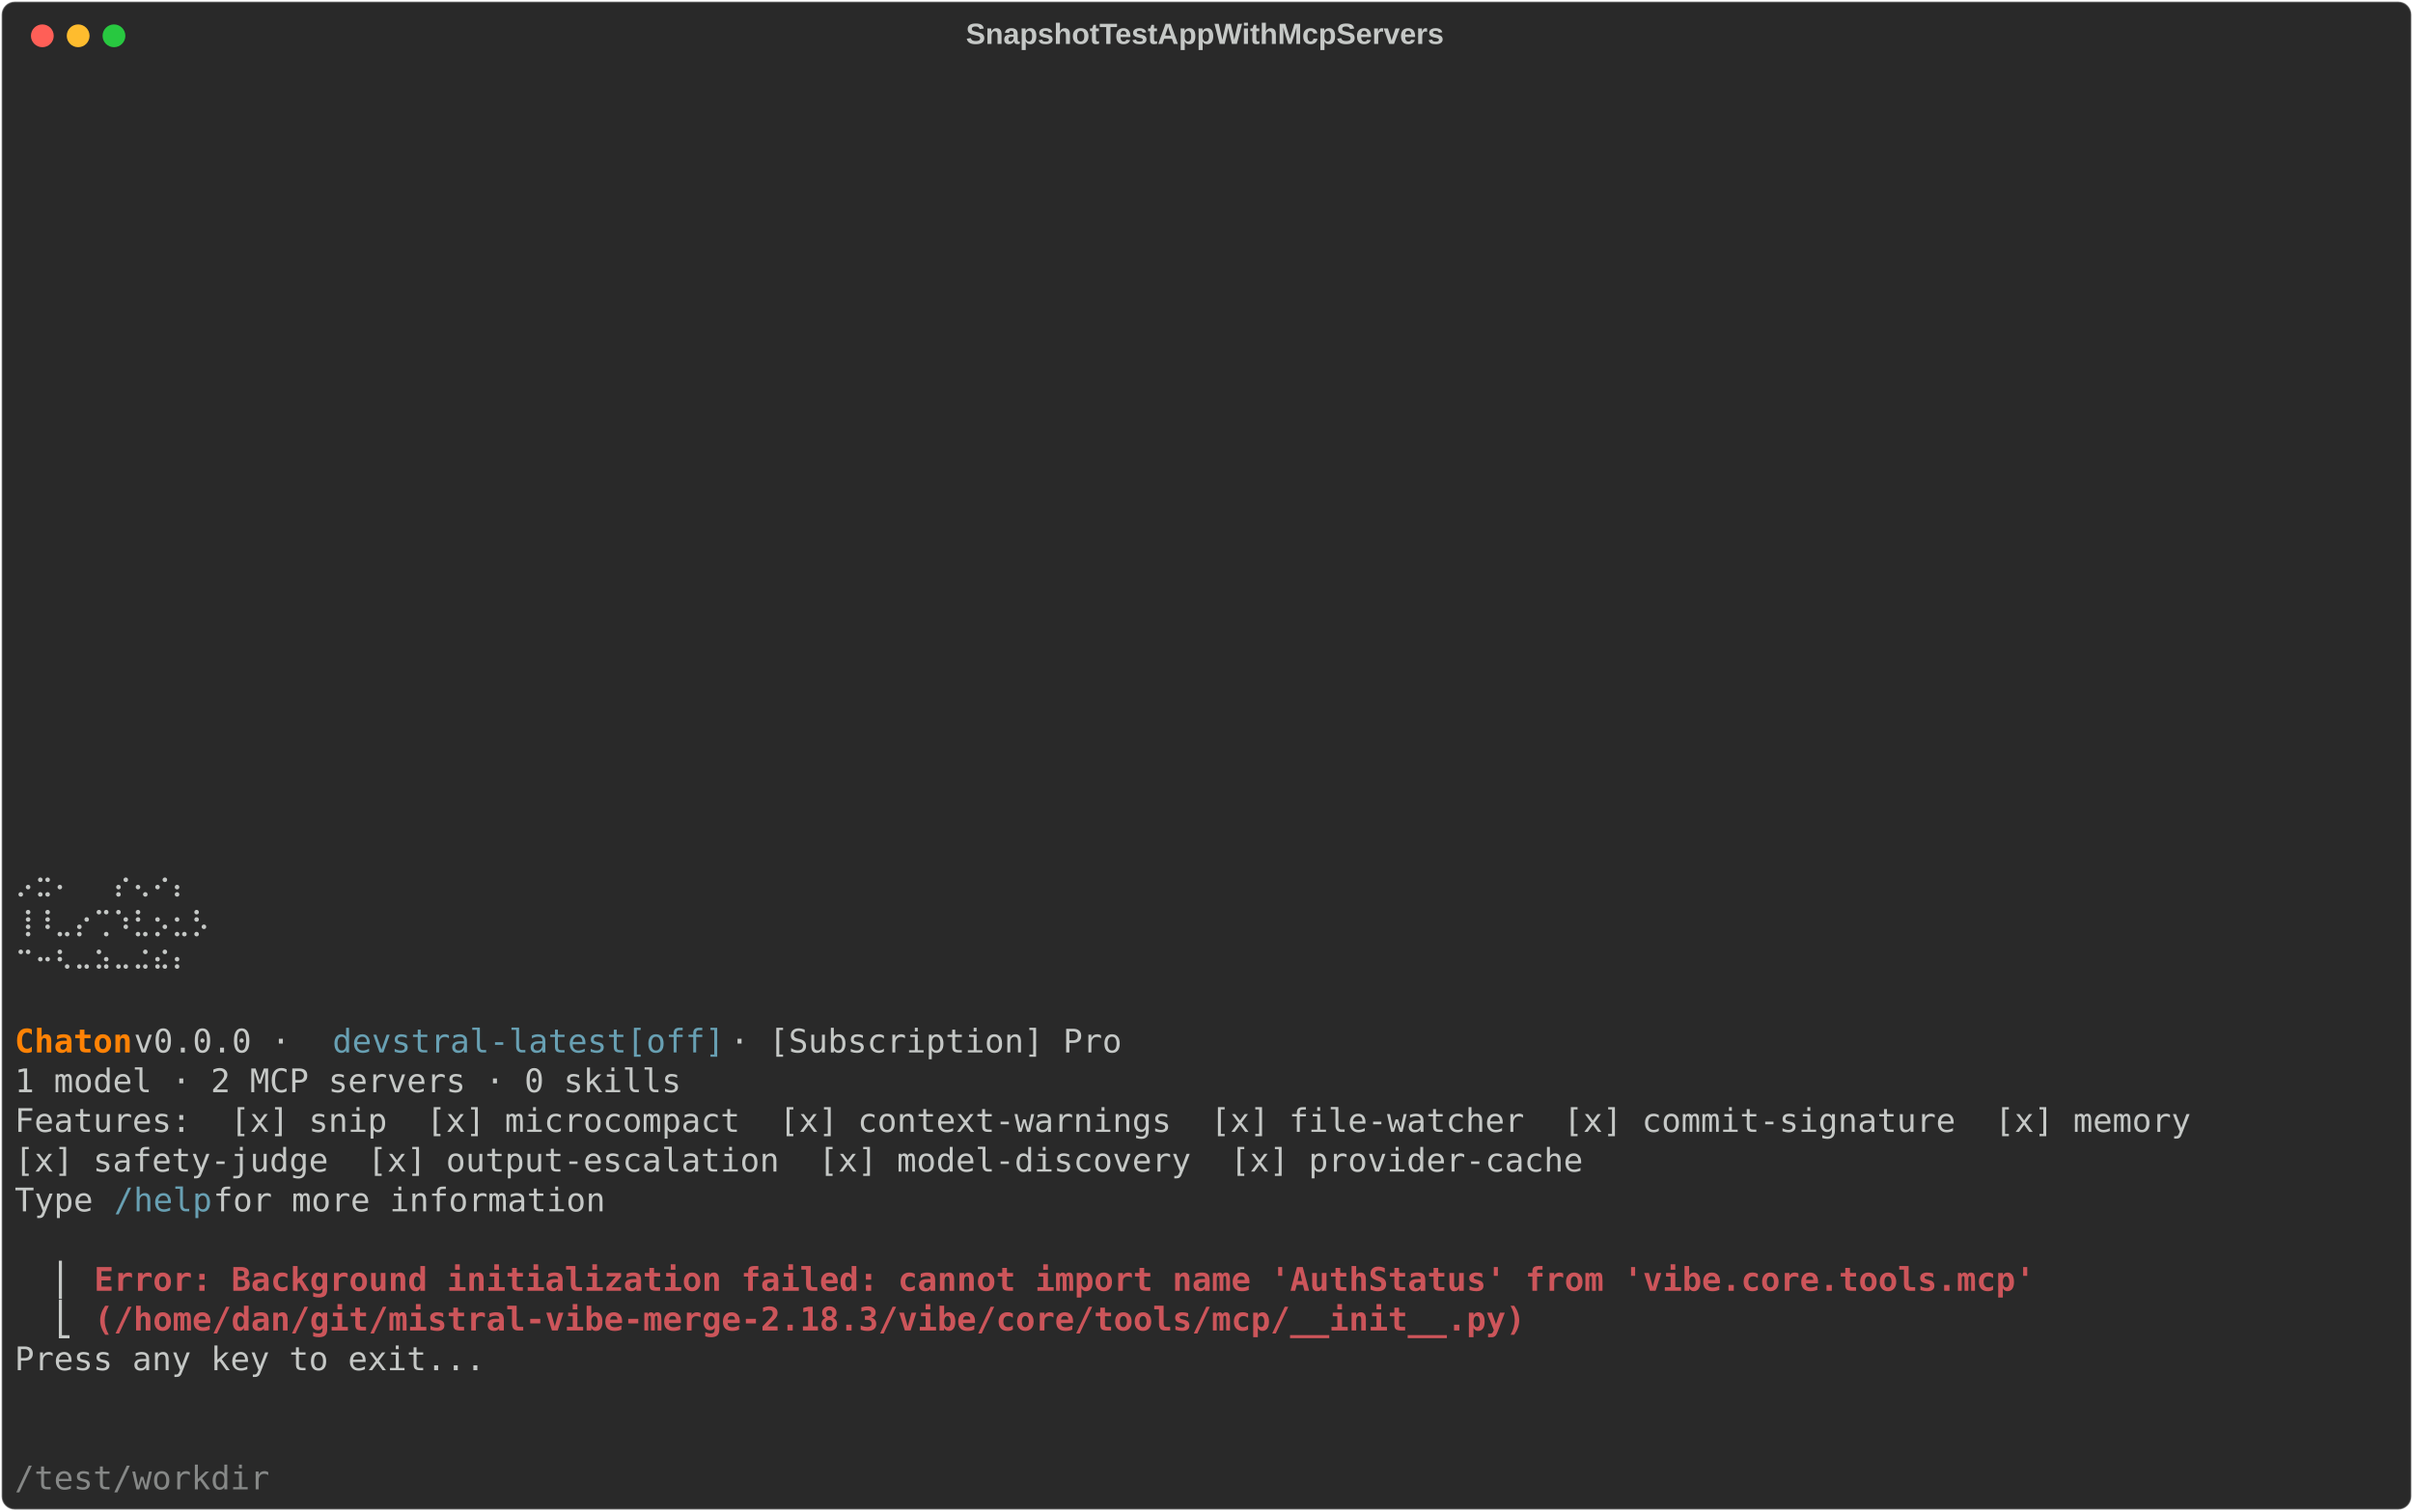
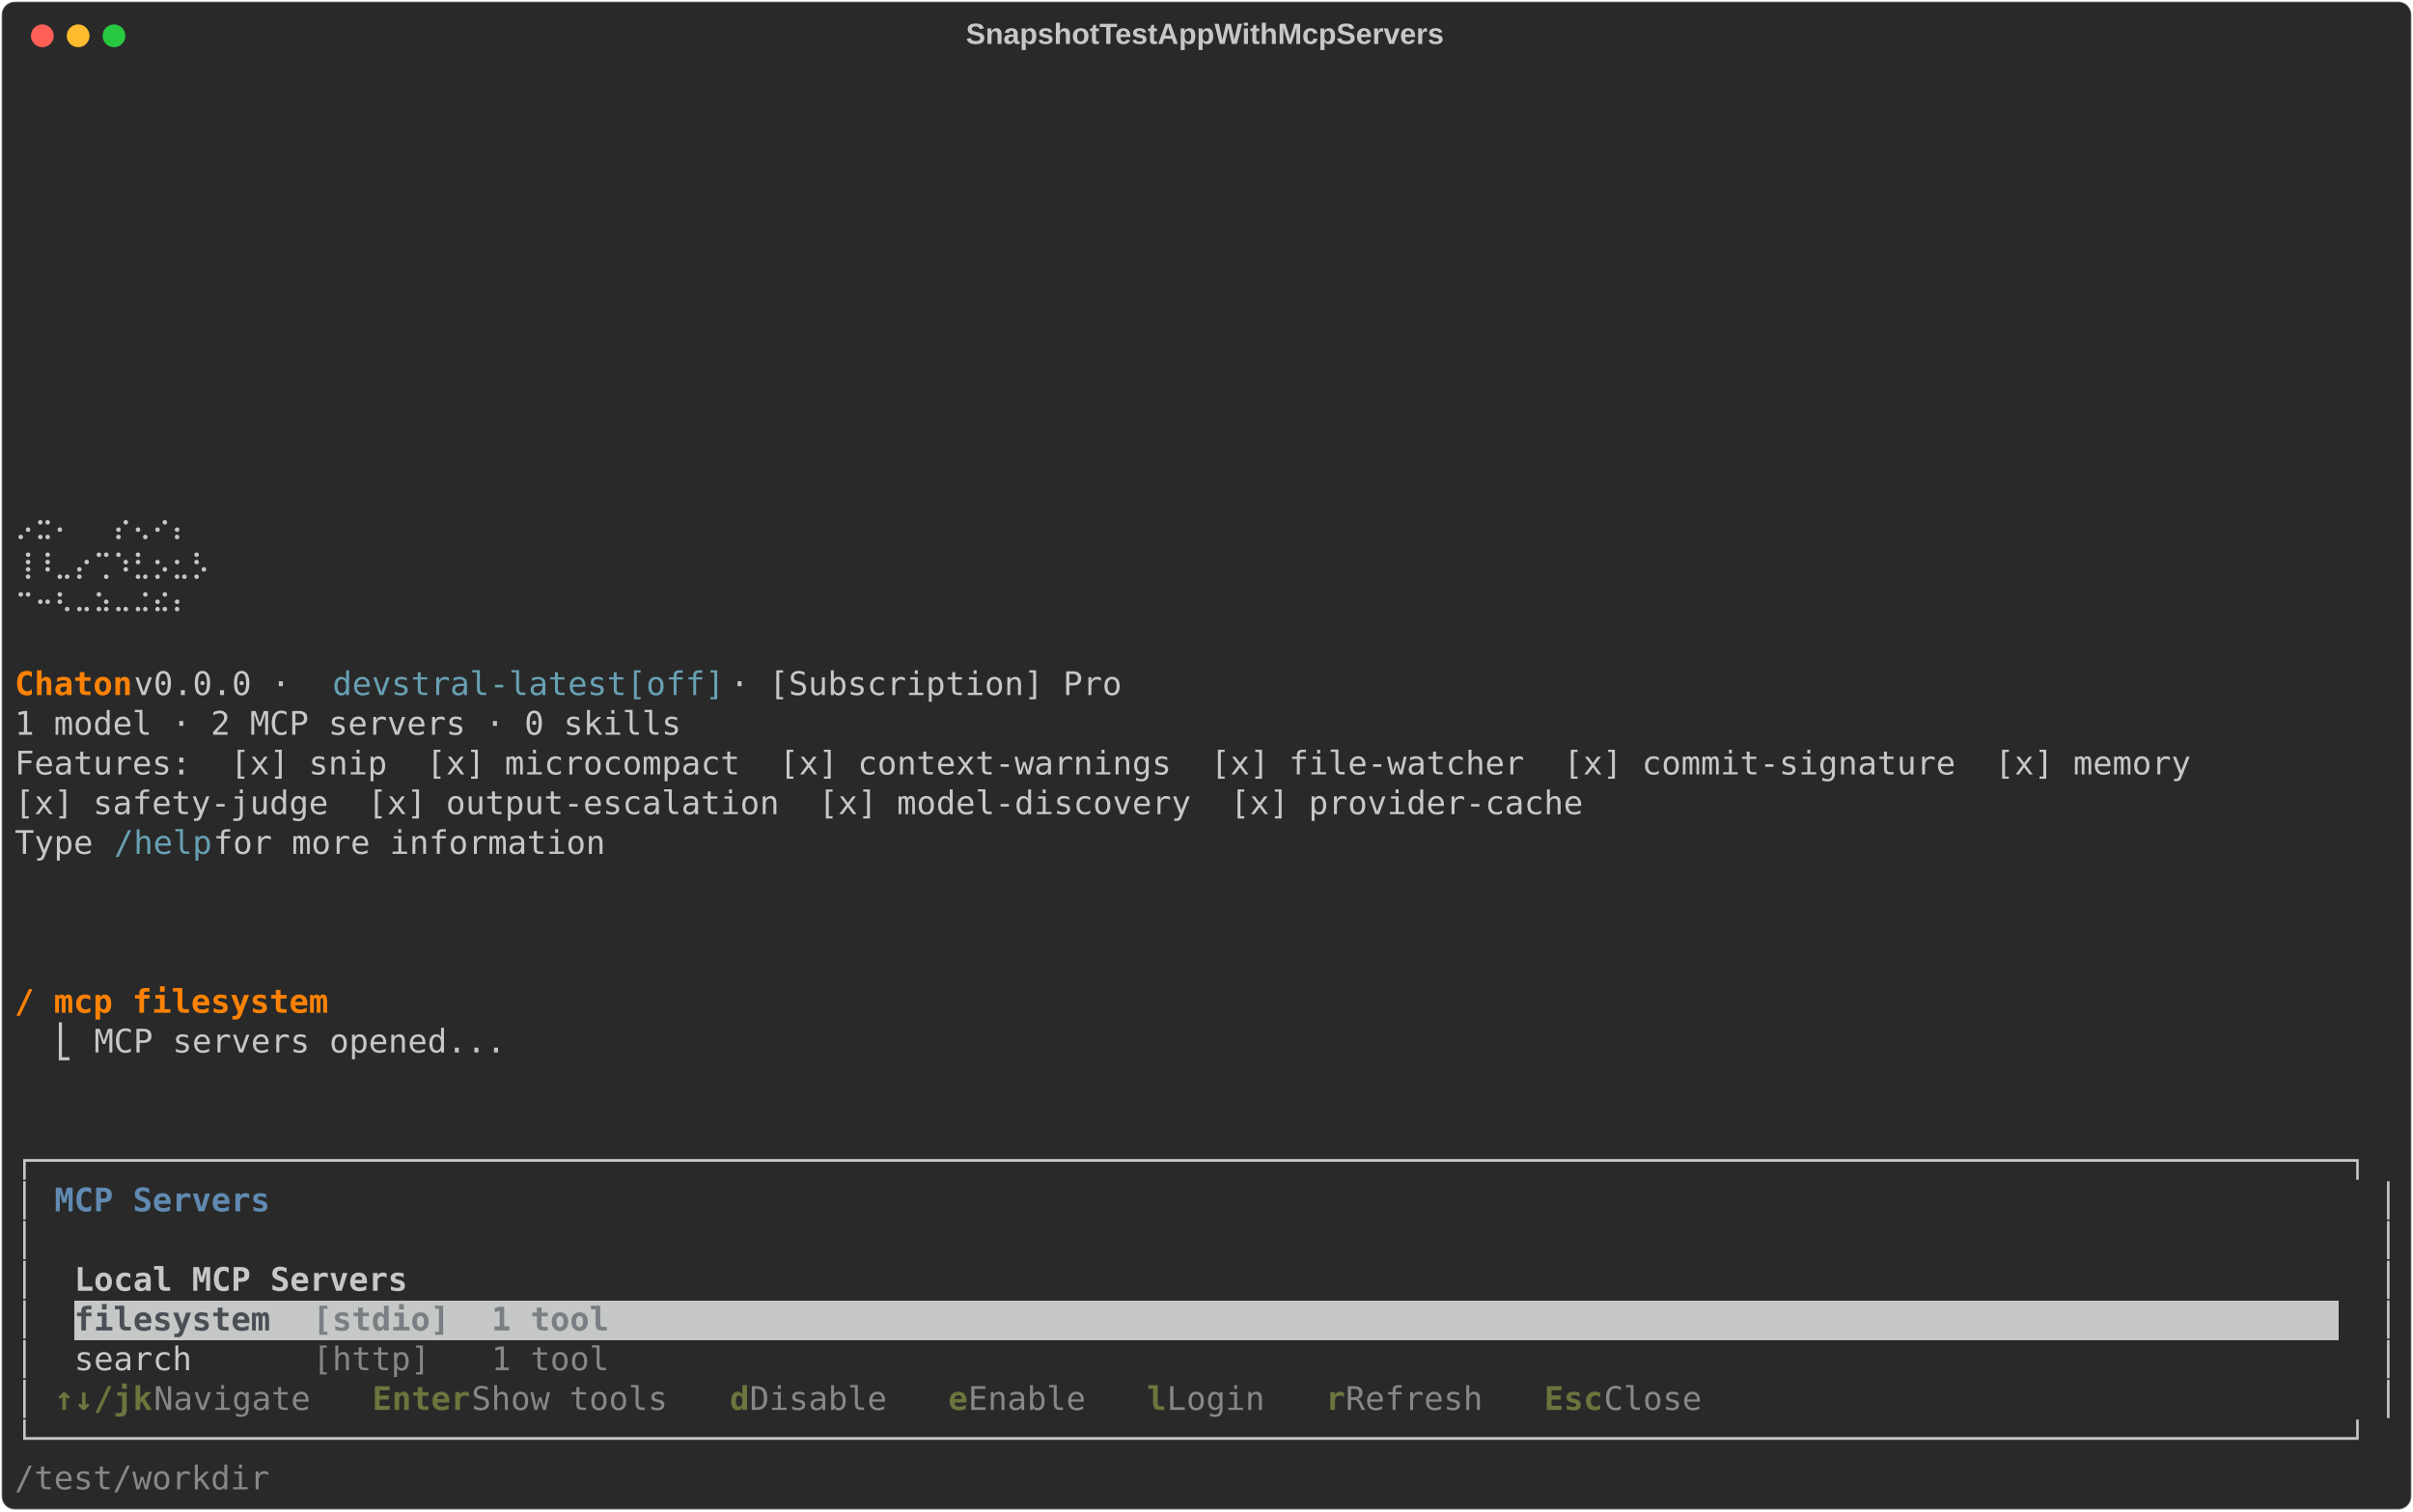
<svg xmlns="http://www.w3.org/2000/svg" class="rich-terminal" viewBox="0 0 1482 928.4">
  <style>

    @font-face {
        font-family: "Fira Code";
        src: local("FiraCode-Regular"),
                url("https://cdnjs.cloudflare.com/ajax/libs/firacode/6.2.0/woff2/FiraCode-Regular.woff2") format("woff2"),
                url("https://cdnjs.cloudflare.com/ajax/libs/firacode/6.2.0/woff/FiraCode-Regular.woff") format("woff");
        font-style: normal;
        font-weight: 400;
    }
    @font-face {
        font-family: "Fira Code";
        src: local("FiraCode-Bold"),
                url("https://cdnjs.cloudflare.com/ajax/libs/firacode/6.2.0/woff2/FiraCode-Bold.woff2") format("woff2"),
                url("https://cdnjs.cloudflare.com/ajax/libs/firacode/6.2.0/woff/FiraCode-Bold.woff") format("woff");
        font-style: bold;
        font-weight: 700;
    }

    .terminal-matrix {
        font-family: Fira Code, monospace;
        font-size: 20px;
        line-height: 24.4px;
        font-variant-east-asian: full-width;
    }

    .terminal-title {
        font-size: 18px;
        font-weight: bold;
        font-family: arial;
    }

    .terminal-r1 { fill: #c5c8c6 }
.terminal-r2 { fill: #ff8205;font-weight: bold }
.terminal-r3 { fill: #68a0b3 }
- .terminal-r4 { fill: #cc555a;font-weight: bold }
- .terminal-r5 { fill: #868887 }
+ .terminal-r4 { fill: #608ab1;font-weight: bold }
+ .terminal-r5 { fill: #c5c8c6;font-weight: bold }
+ .terminal-r6 { fill: #4b4e55;font-weight: bold }
+ .terminal-r7 { fill: #7b7e82;font-weight: bold }
+ .terminal-r8 { fill: #868887 }
+ .terminal-r9 { fill: #6b753d;font-weight: bold }
    </style>
  <defs>
    <clipPath id="terminal-clip-terminal">
      <rect x="0" y="0" width="1463.0" height="877.4" />
    </clipPath>
    <clipPath id="terminal-line-0">
      <rect x="0" y="1.5" width="1464" height="24.65" />
    </clipPath>
    <clipPath id="terminal-line-1">
      <rect x="0" y="25.9" width="1464" height="24.65" />
    </clipPath>
    <clipPath id="terminal-line-2">
      <rect x="0" y="50.3" width="1464" height="24.65" />
    </clipPath>
    <clipPath id="terminal-line-3">
      <rect x="0" y="74.7" width="1464" height="24.65" />
    </clipPath>
    <clipPath id="terminal-line-4">
      <rect x="0" y="99.1" width="1464" height="24.65" />
    </clipPath>
    <clipPath id="terminal-line-5">
      <rect x="0" y="123.5" width="1464" height="24.65" />
    </clipPath>
    <clipPath id="terminal-line-6">
      <rect x="0" y="147.9" width="1464" height="24.65" />
    </clipPath>
    <clipPath id="terminal-line-7">
      <rect x="0" y="172.3" width="1464" height="24.65" />
    </clipPath>
    <clipPath id="terminal-line-8">
      <rect x="0" y="196.7" width="1464" height="24.65" />
    </clipPath>
    <clipPath id="terminal-line-9">
      <rect x="0" y="221.1" width="1464" height="24.65" />
    </clipPath>
    <clipPath id="terminal-line-10">
      <rect x="0" y="245.5" width="1464" height="24.65" />
    </clipPath>
    <clipPath id="terminal-line-11">
      <rect x="0" y="269.9" width="1464" height="24.65" />
    </clipPath>
    <clipPath id="terminal-line-12">
      <rect x="0" y="294.3" width="1464" height="24.65" />
    </clipPath>
    <clipPath id="terminal-line-13">
      <rect x="0" y="318.7" width="1464" height="24.65" />
    </clipPath>
    <clipPath id="terminal-line-14">
      <rect x="0" y="343.1" width="1464" height="24.65" />
    </clipPath>
    <clipPath id="terminal-line-15">
      <rect x="0" y="367.5" width="1464" height="24.65" />
    </clipPath>
    <clipPath id="terminal-line-16">
      <rect x="0" y="391.9" width="1464" height="24.65" />
    </clipPath>
    <clipPath id="terminal-line-17">
      <rect x="0" y="416.3" width="1464" height="24.65" />
    </clipPath>
    <clipPath id="terminal-line-18">
      <rect x="0" y="440.7" width="1464" height="24.65" />
    </clipPath>
    <clipPath id="terminal-line-19">
      <rect x="0" y="465.1" width="1464" height="24.65" />
    </clipPath>
    <clipPath id="terminal-line-20">
      <rect x="0" y="489.5" width="1464" height="24.65" />
    </clipPath>
    <clipPath id="terminal-line-21">
      <rect x="0" y="513.9" width="1464" height="24.65" />
    </clipPath>
    <clipPath id="terminal-line-22">
      <rect x="0" y="538.3" width="1464" height="24.65" />
    </clipPath>
    <clipPath id="terminal-line-23">
      <rect x="0" y="562.7" width="1464" height="24.65" />
    </clipPath>
    <clipPath id="terminal-line-24">
      <rect x="0" y="587.1" width="1464" height="24.65" />
    </clipPath>
    <clipPath id="terminal-line-25">
      <rect x="0" y="611.5" width="1464" height="24.65" />
    </clipPath>
    <clipPath id="terminal-line-26">
      <rect x="0" y="635.9" width="1464" height="24.65" />
    </clipPath>
    <clipPath id="terminal-line-27">
      <rect x="0" y="660.3" width="1464" height="24.65" />
    </clipPath>
    <clipPath id="terminal-line-28">
      <rect x="0" y="684.7" width="1464" height="24.65" />
    </clipPath>
    <clipPath id="terminal-line-29">
      <rect x="0" y="709.1" width="1464" height="24.65" />
    </clipPath>
    <clipPath id="terminal-line-30">
      <rect x="0" y="733.5" width="1464" height="24.65" />
    </clipPath>
    <clipPath id="terminal-line-31">
      <rect x="0" y="757.9" width="1464" height="24.65" />
    </clipPath>
    <clipPath id="terminal-line-32">
      <rect x="0" y="782.3" width="1464" height="24.65" />
    </clipPath>
    <clipPath id="terminal-line-33">
      <rect x="0" y="806.7" width="1464" height="24.65" />
    </clipPath>
    <clipPath id="terminal-line-34">
      <rect x="0" y="831.1" width="1464" height="24.65" />
    </clipPath>
  </defs>
  <rect fill="#292929" stroke="rgba(255,255,255,0.35)" stroke-width="1" x="1" y="1" width="1480" height="926.4" rx="8" />
  <text class="terminal-title" fill="#c5c8c6" text-anchor="middle" x="740" y="27">SnapshotTestAppWithMcpServers</text>
  <g transform="translate(26,22)">
    <circle cx="0" cy="0" r="7" fill="#ff5f57" />
    <circle cx="22" cy="0" r="7" fill="#febc2e" />
    <circle cx="44" cy="0" r="7" fill="#28c840" />
  </g>
  <g transform="translate(9, 41)" clip-path="url(#terminal-clip-terminal)">
+     <rect fill="#c5c8c6" x="36.6" y="757.9" width="146.4" height="24.65" shape-rendering="crispEdges" />
+     <rect fill="#c5c8c6" x="183" y="757.9" width="109.8" height="24.65" shape-rendering="crispEdges" />
+     <rect fill="#c5c8c6" x="292.8" y="757.9" width="97.6" height="24.65" shape-rendering="crispEdges" />
+     <rect fill="#c5c8c6" x="390.4" y="757.9" width="1037" height="24.65" shape-rendering="crispEdges" />
    <g class="terminal-matrix">
      <text class="terminal-r1" x="1464" y="20" textLength="12.2" clip-path="url(#terminal-line-0)">
</text>
      <text class="terminal-r1" x="1464" y="44.4" textLength="12.2" clip-path="url(#terminal-line-1)">
</text>
      <text class="terminal-r1" x="1464" y="68.8" textLength="12.2" clip-path="url(#terminal-line-2)">
</text>
      <text class="terminal-r1" x="1464" y="93.2" textLength="12.2" clip-path="url(#terminal-line-3)">
</text>
      <text class="terminal-r1" x="1464" y="117.6" textLength="12.2" clip-path="url(#terminal-line-4)">
</text>
      <text class="terminal-r1" x="1464" y="142" textLength="12.2" clip-path="url(#terminal-line-5)">
</text>
      <text class="terminal-r1" x="1464" y="166.4" textLength="12.2" clip-path="url(#terminal-line-6)">
</text>
      <text class="terminal-r1" x="1464" y="190.8" textLength="12.2" clip-path="url(#terminal-line-7)">
</text>
      <text class="terminal-r1" x="1464" y="215.2" textLength="12.2" clip-path="url(#terminal-line-8)">
</text>
      <text class="terminal-r1" x="1464" y="239.6" textLength="12.2" clip-path="url(#terminal-line-9)">
</text>
      <text class="terminal-r1" x="1464" y="264" textLength="12.2" clip-path="url(#terminal-line-10)">
</text>
+       <text class="terminal-r1" x="0" y="288.4" textLength="134.2" clip-path="url(#terminal-line-11)">  ⡠⣒⠄  ⡔⢄⠔⡄</text>
      <text class="terminal-r1" x="1464" y="288.4" textLength="12.2" clip-path="url(#terminal-line-11)">
</text>
+       <text class="terminal-r1" x="0" y="312.8" textLength="134.2" clip-path="url(#terminal-line-12)"> ⢸⠸⣀⡔⢉⠱⣃⡢⣂⡣</text>
      <text class="terminal-r1" x="1464" y="312.8" textLength="12.2" clip-path="url(#terminal-line-12)">
</text>
+       <text class="terminal-r1" x="0" y="337.2" textLength="134.2" clip-path="url(#terminal-line-13)">  ⠉⠒⠣⠤⠵⠤⠬⠮⠆</text>
      <text class="terminal-r1" x="1464" y="337.2" textLength="12.2" clip-path="url(#terminal-line-13)">
</text>
      <text class="terminal-r1" x="1464" y="361.6" textLength="12.2" clip-path="url(#terminal-line-14)">
</text>
+       <text class="terminal-r2" x="0" y="386" textLength="73.2" clip-path="url(#terminal-line-15)">Chaton</text>
+       <text class="terminal-r1" x="73.2" y="386" textLength="122" clip-path="url(#terminal-line-15)"> v0.0.0 · </text>
+       <text class="terminal-r3" x="195.2" y="386" textLength="244" clip-path="url(#terminal-line-15)">devstral-latest[off]</text>
+       <text class="terminal-r1" x="439.2" y="386" textLength="256.2" clip-path="url(#terminal-line-15)"> · [Subscription] Pro</text>
      <text class="terminal-r1" x="1464" y="386" textLength="12.2" clip-path="url(#terminal-line-15)">
</text>
+       <text class="terminal-r1" x="0" y="410.4" textLength="414.8" clip-path="url(#terminal-line-16)">1 model · 2 MCP servers · 0 skills</text>
      <text class="terminal-r1" x="1464" y="410.4" textLength="12.2" clip-path="url(#terminal-line-16)">
</text>
+       <text class="terminal-r1" x="0" y="434.8" textLength="1354.2" clip-path="url(#terminal-line-17)">Features:  [x] snip  [x] microcompact  [x] context-warnings  [x] file-watcher  [x] commit-signature  [x] memory</text>
      <text class="terminal-r1" x="1464" y="434.8" textLength="12.2" clip-path="url(#terminal-line-17)">
</text>
+       <text class="terminal-r1" x="0" y="459.2" textLength="1110.2" clip-path="url(#terminal-line-18)">           [x] safety-judge  [x] output-escalation  [x] model-discovery  [x] provider-cache</text>
      <text class="terminal-r1" x="1464" y="459.2" textLength="12.2" clip-path="url(#terminal-line-18)">
</text>
+       <text class="terminal-r1" x="0" y="483.6" textLength="61" clip-path="url(#terminal-line-19)">Type </text>
+       <text class="terminal-r3" x="61" y="483.6" textLength="61" clip-path="url(#terminal-line-19)">/help</text>
+       <text class="terminal-r1" x="122" y="483.6" textLength="256.2" clip-path="url(#terminal-line-19)"> for more information</text>
      <text class="terminal-r1" x="1464" y="483.6" textLength="12.2" clip-path="url(#terminal-line-19)">
</text>
-       <text class="terminal-r1" x="0" y="508" textLength="134.2" clip-path="url(#terminal-line-20)">  ⡠⣒⠄  ⡔⢄⠔⡄</text>
      <text class="terminal-r1" x="1464" y="508" textLength="12.2" clip-path="url(#terminal-line-20)">
</text>
-       <text class="terminal-r1" x="0" y="532.4" textLength="134.2" clip-path="url(#terminal-line-21)"> ⢸⠸⣀⡔⢉⠱⣃⡢⣂⡣</text>
      <text class="terminal-r1" x="1464" y="532.4" textLength="12.2" clip-path="url(#terminal-line-21)">
</text>
-       <text class="terminal-r1" x="0" y="556.8" textLength="134.2" clip-path="url(#terminal-line-22)">  ⠉⠒⠣⠤⠵⠤⠬⠮⠆</text>
      <text class="terminal-r1" x="1464" y="556.8" textLength="12.2" clip-path="url(#terminal-line-22)">
</text>
+       <text class="terminal-r2" x="0" y="581.2" textLength="195.2" clip-path="url(#terminal-line-23)">/ mcp filesystem</text>
      <text class="terminal-r1" x="1464" y="581.2" textLength="12.2" clip-path="url(#terminal-line-23)">
</text>
-       <text class="terminal-r2" x="0" y="605.6" textLength="73.2" clip-path="url(#terminal-line-24)">Chaton</text>
-       <text class="terminal-r1" x="73.2" y="605.6" textLength="122" clip-path="url(#terminal-line-24)"> v0.0.0 · </text>
-       <text class="terminal-r3" x="195.2" y="605.6" textLength="244" clip-path="url(#terminal-line-24)">devstral-latest[off]</text>
-       <text class="terminal-r1" x="439.2" y="605.6" textLength="256.2" clip-path="url(#terminal-line-24)"> · [Subscription] Pro</text>
+       <text class="terminal-r1" x="24.4" y="605.6" textLength="12.2" clip-path="url(#terminal-line-24)">⎣</text>
+       <text class="terminal-r1" x="48.8" y="605.6" textLength="256.2" clip-path="url(#terminal-line-24)">MCP servers opened...</text>
      <text class="terminal-r1" x="1464" y="605.6" textLength="12.2" clip-path="url(#terminal-line-24)">
</text>
-       <text class="terminal-r1" x="0" y="630" textLength="414.8" clip-path="url(#terminal-line-25)">1 model · 2 MCP servers · 0 skills</text>
      <text class="terminal-r1" x="1464" y="630" textLength="12.2" clip-path="url(#terminal-line-25)">
</text>
-       <text class="terminal-r1" x="0" y="654.4" textLength="1354.2" clip-path="url(#terminal-line-26)">Features:  [x] snip  [x] microcompact  [x] context-warnings  [x] file-watcher  [x] commit-signature  [x] memory</text>
      <text class="terminal-r1" x="1464" y="654.4" textLength="12.2" clip-path="url(#terminal-line-26)">
</text>
-       <text class="terminal-r1" x="0" y="678.8" textLength="1110.2" clip-path="url(#terminal-line-27)">           [x] safety-judge  [x] output-escalation  [x] model-discovery  [x] provider-cache</text>
+       <text class="terminal-r1" x="0" y="678.8" textLength="1464" clip-path="url(#terminal-line-27)">┌──────────────────────────────────────────────────────────────────────────────────────────────────────────────────────┐</text>
      <text class="terminal-r1" x="1464" y="678.8" textLength="12.2" clip-path="url(#terminal-line-27)">
</text>
-       <text class="terminal-r1" x="0" y="703.2" textLength="61" clip-path="url(#terminal-line-28)">Type </text>
-       <text class="terminal-r3" x="61" y="703.2" textLength="61" clip-path="url(#terminal-line-28)">/help</text>
-       <text class="terminal-r1" x="122" y="703.2" textLength="256.2" clip-path="url(#terminal-line-28)"> for more information</text>
+       <text class="terminal-r1" x="0" y="703.2" textLength="12.2" clip-path="url(#terminal-line-28)">│</text>
+       <text class="terminal-r4" x="24.4" y="703.2" textLength="134.2" clip-path="url(#terminal-line-28)">MCP Servers</text>
+       <text class="terminal-r1" x="1451.8" y="703.2" textLength="12.2" clip-path="url(#terminal-line-28)">│</text>
      <text class="terminal-r1" x="1464" y="703.2" textLength="12.2" clip-path="url(#terminal-line-28)">
</text>
+       <text class="terminal-r1" x="0" y="727.6" textLength="12.2" clip-path="url(#terminal-line-29)">│</text>
+       <text class="terminal-r1" x="1451.8" y="727.6" textLength="12.2" clip-path="url(#terminal-line-29)">│</text>
      <text class="terminal-r1" x="1464" y="727.6" textLength="12.2" clip-path="url(#terminal-line-29)">
</text>
-       <text class="terminal-r1" x="24.4" y="752" textLength="12.2" clip-path="url(#terminal-line-30)">⎢</text>
-       <text class="terminal-r4" x="48.8" y="752" textLength="1207.8" clip-path="url(#terminal-line-30)">Error: Background initialization failed: cannot import name 'AuthStatus' from 'vibe.core.tools.mcp'</text>
+       <text class="terminal-r1" x="0" y="752" textLength="12.2" clip-path="url(#terminal-line-30)">│</text>
+       <text class="terminal-r5" x="36.6" y="752" textLength="207.4" clip-path="url(#terminal-line-30)">Local MCP Servers</text>
+       <text class="terminal-r1" x="1451.8" y="752" textLength="12.2" clip-path="url(#terminal-line-30)">│</text>
      <text class="terminal-r1" x="1464" y="752" textLength="12.2" clip-path="url(#terminal-line-30)">
</text>
-       <text class="terminal-r1" x="24.4" y="776.4" textLength="12.2" clip-path="url(#terminal-line-31)">⎣</text>
-       <text class="terminal-r4" x="48.8" y="776.4" textLength="890.6" clip-path="url(#terminal-line-31)">(/home/dan/git/mistral-vibe-merge-2.18.3/vibe/core/tools/mcp/__init__.py)</text>
+       <text class="terminal-r1" x="0" y="776.4" textLength="12.2" clip-path="url(#terminal-line-31)">│</text>
+       <text class="terminal-r6" x="36.6" y="776.4" textLength="146.4" clip-path="url(#terminal-line-31)">  filesystem</text>
+       <text class="terminal-r7" x="183" y="776.4" textLength="109.8" clip-path="url(#terminal-line-31)">  [stdio]</text>
+       <text class="terminal-r7" x="292.8" y="776.4" textLength="97.6" clip-path="url(#terminal-line-31)">  1 tool</text>
+       <text class="terminal-r1" x="1451.8" y="776.4" textLength="12.2" clip-path="url(#terminal-line-31)">│</text>
      <text class="terminal-r1" x="1464" y="776.4" textLength="12.2" clip-path="url(#terminal-line-31)">
</text>
-       <text class="terminal-r1" x="0" y="800.8" textLength="292.8" clip-path="url(#terminal-line-32)">Press any key to exit...</text>
+       <text class="terminal-r1" x="0" y="800.8" textLength="12.2" clip-path="url(#terminal-line-32)">│</text>
+       <text class="terminal-r1" x="36.6" y="800.8" textLength="146.4" clip-path="url(#terminal-line-32)">  search    </text>
+       <text class="terminal-r8" x="183" y="800.8" textLength="109.8" clip-path="url(#terminal-line-32)">  [http] </text>
+       <text class="terminal-r8" x="292.8" y="800.8" textLength="97.6" clip-path="url(#terminal-line-32)">  1 tool</text>
+       <text class="terminal-r1" x="1451.8" y="800.8" textLength="12.2" clip-path="url(#terminal-line-32)">│</text>
      <text class="terminal-r1" x="1464" y="800.8" textLength="12.2" clip-path="url(#terminal-line-32)">
</text>
+       <text class="terminal-r1" x="0" y="825.2" textLength="12.2" clip-path="url(#terminal-line-33)">│</text>
+       <text class="terminal-r9" x="24.4" y="825.2" textLength="61" clip-path="url(#terminal-line-33)">↑↓/jk</text>
+       <text class="terminal-r8" x="85.4" y="825.2" textLength="134.2" clip-path="url(#terminal-line-33)"> Navigate  </text>
+       <text class="terminal-r9" x="219.6" y="825.2" textLength="61" clip-path="url(#terminal-line-33)">Enter</text>
+       <text class="terminal-r8" x="280.6" y="825.2" textLength="158.6" clip-path="url(#terminal-line-33)"> Show tools  </text>
+       <text class="terminal-r9" x="439.2" y="825.2" textLength="12.2" clip-path="url(#terminal-line-33)">d</text>
+       <text class="terminal-r8" x="451.4" y="825.2" textLength="122" clip-path="url(#terminal-line-33)"> Disable  </text>
+       <text class="terminal-r9" x="573.4" y="825.2" textLength="12.2" clip-path="url(#terminal-line-33)">e</text>
+       <text class="terminal-r8" x="585.6" y="825.2" textLength="109.8" clip-path="url(#terminal-line-33)"> Enable  </text>
+       <text class="terminal-r9" x="695.4" y="825.2" textLength="12.2" clip-path="url(#terminal-line-33)">l</text>
+       <text class="terminal-r8" x="707.6" y="825.2" textLength="97.6" clip-path="url(#terminal-line-33)"> Login  </text>
+       <text class="terminal-r9" x="805.2" y="825.2" textLength="12.2" clip-path="url(#terminal-line-33)">r</text>
+       <text class="terminal-r8" x="817.4" y="825.2" textLength="122" clip-path="url(#terminal-line-33)"> Refresh  </text>
+       <text class="terminal-r9" x="939.4" y="825.2" textLength="36.6" clip-path="url(#terminal-line-33)">Esc</text>
+       <text class="terminal-r8" x="976" y="825.2" textLength="73.2" clip-path="url(#terminal-line-33)"> Close</text>
+       <text class="terminal-r1" x="1451.8" y="825.2" textLength="12.2" clip-path="url(#terminal-line-33)">│</text>
      <text class="terminal-r1" x="1464" y="825.2" textLength="12.2" clip-path="url(#terminal-line-33)">
</text>
+       <text class="terminal-r1" x="0" y="849.6" textLength="1464" clip-path="url(#terminal-line-34)">└──────────────────────────────────────────────────────────────────────────────────────────────────────────────────────┘</text>
      <text class="terminal-r1" x="1464" y="849.6" textLength="12.2" clip-path="url(#terminal-line-34)">
</text>
-       <text class="terminal-r5" x="0" y="874" textLength="158.6" clip-path="url(#terminal-line-35)">/test/workdir</text>
+       <text class="terminal-r8" x="0" y="874" textLength="158.6" clip-path="url(#terminal-line-35)">/test/workdir</text>
    </g>
  </g>
</svg>
